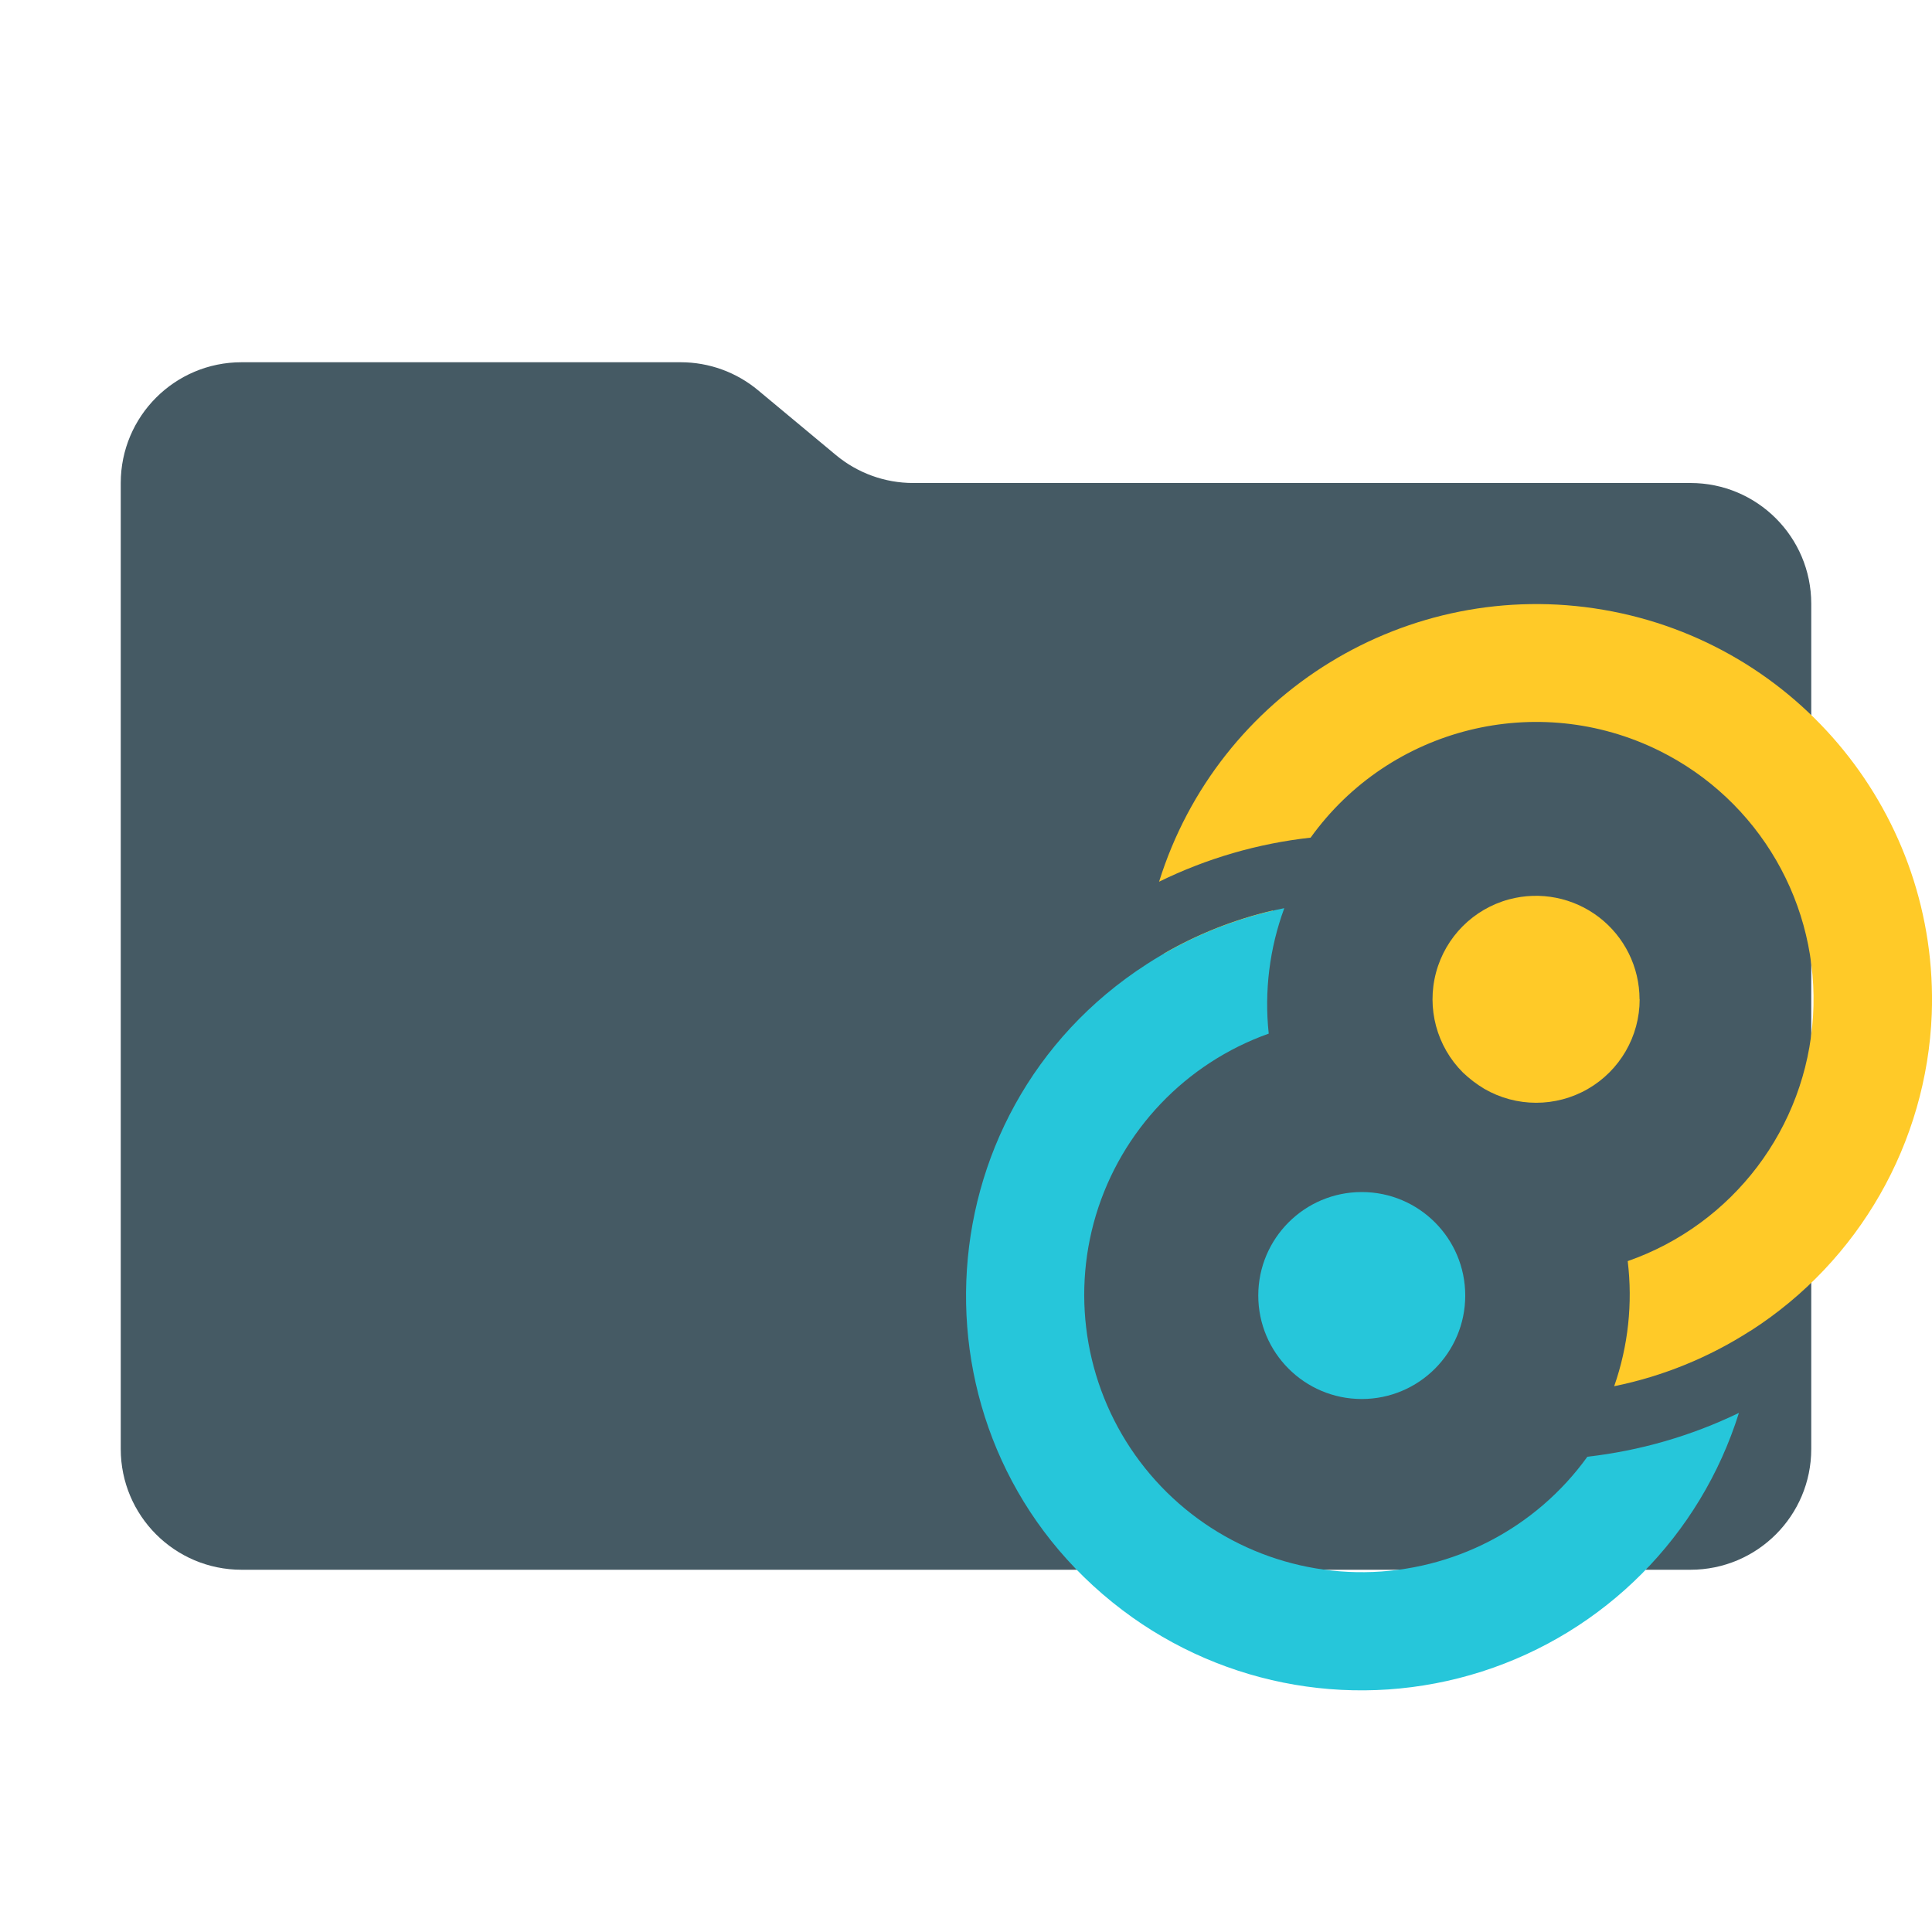
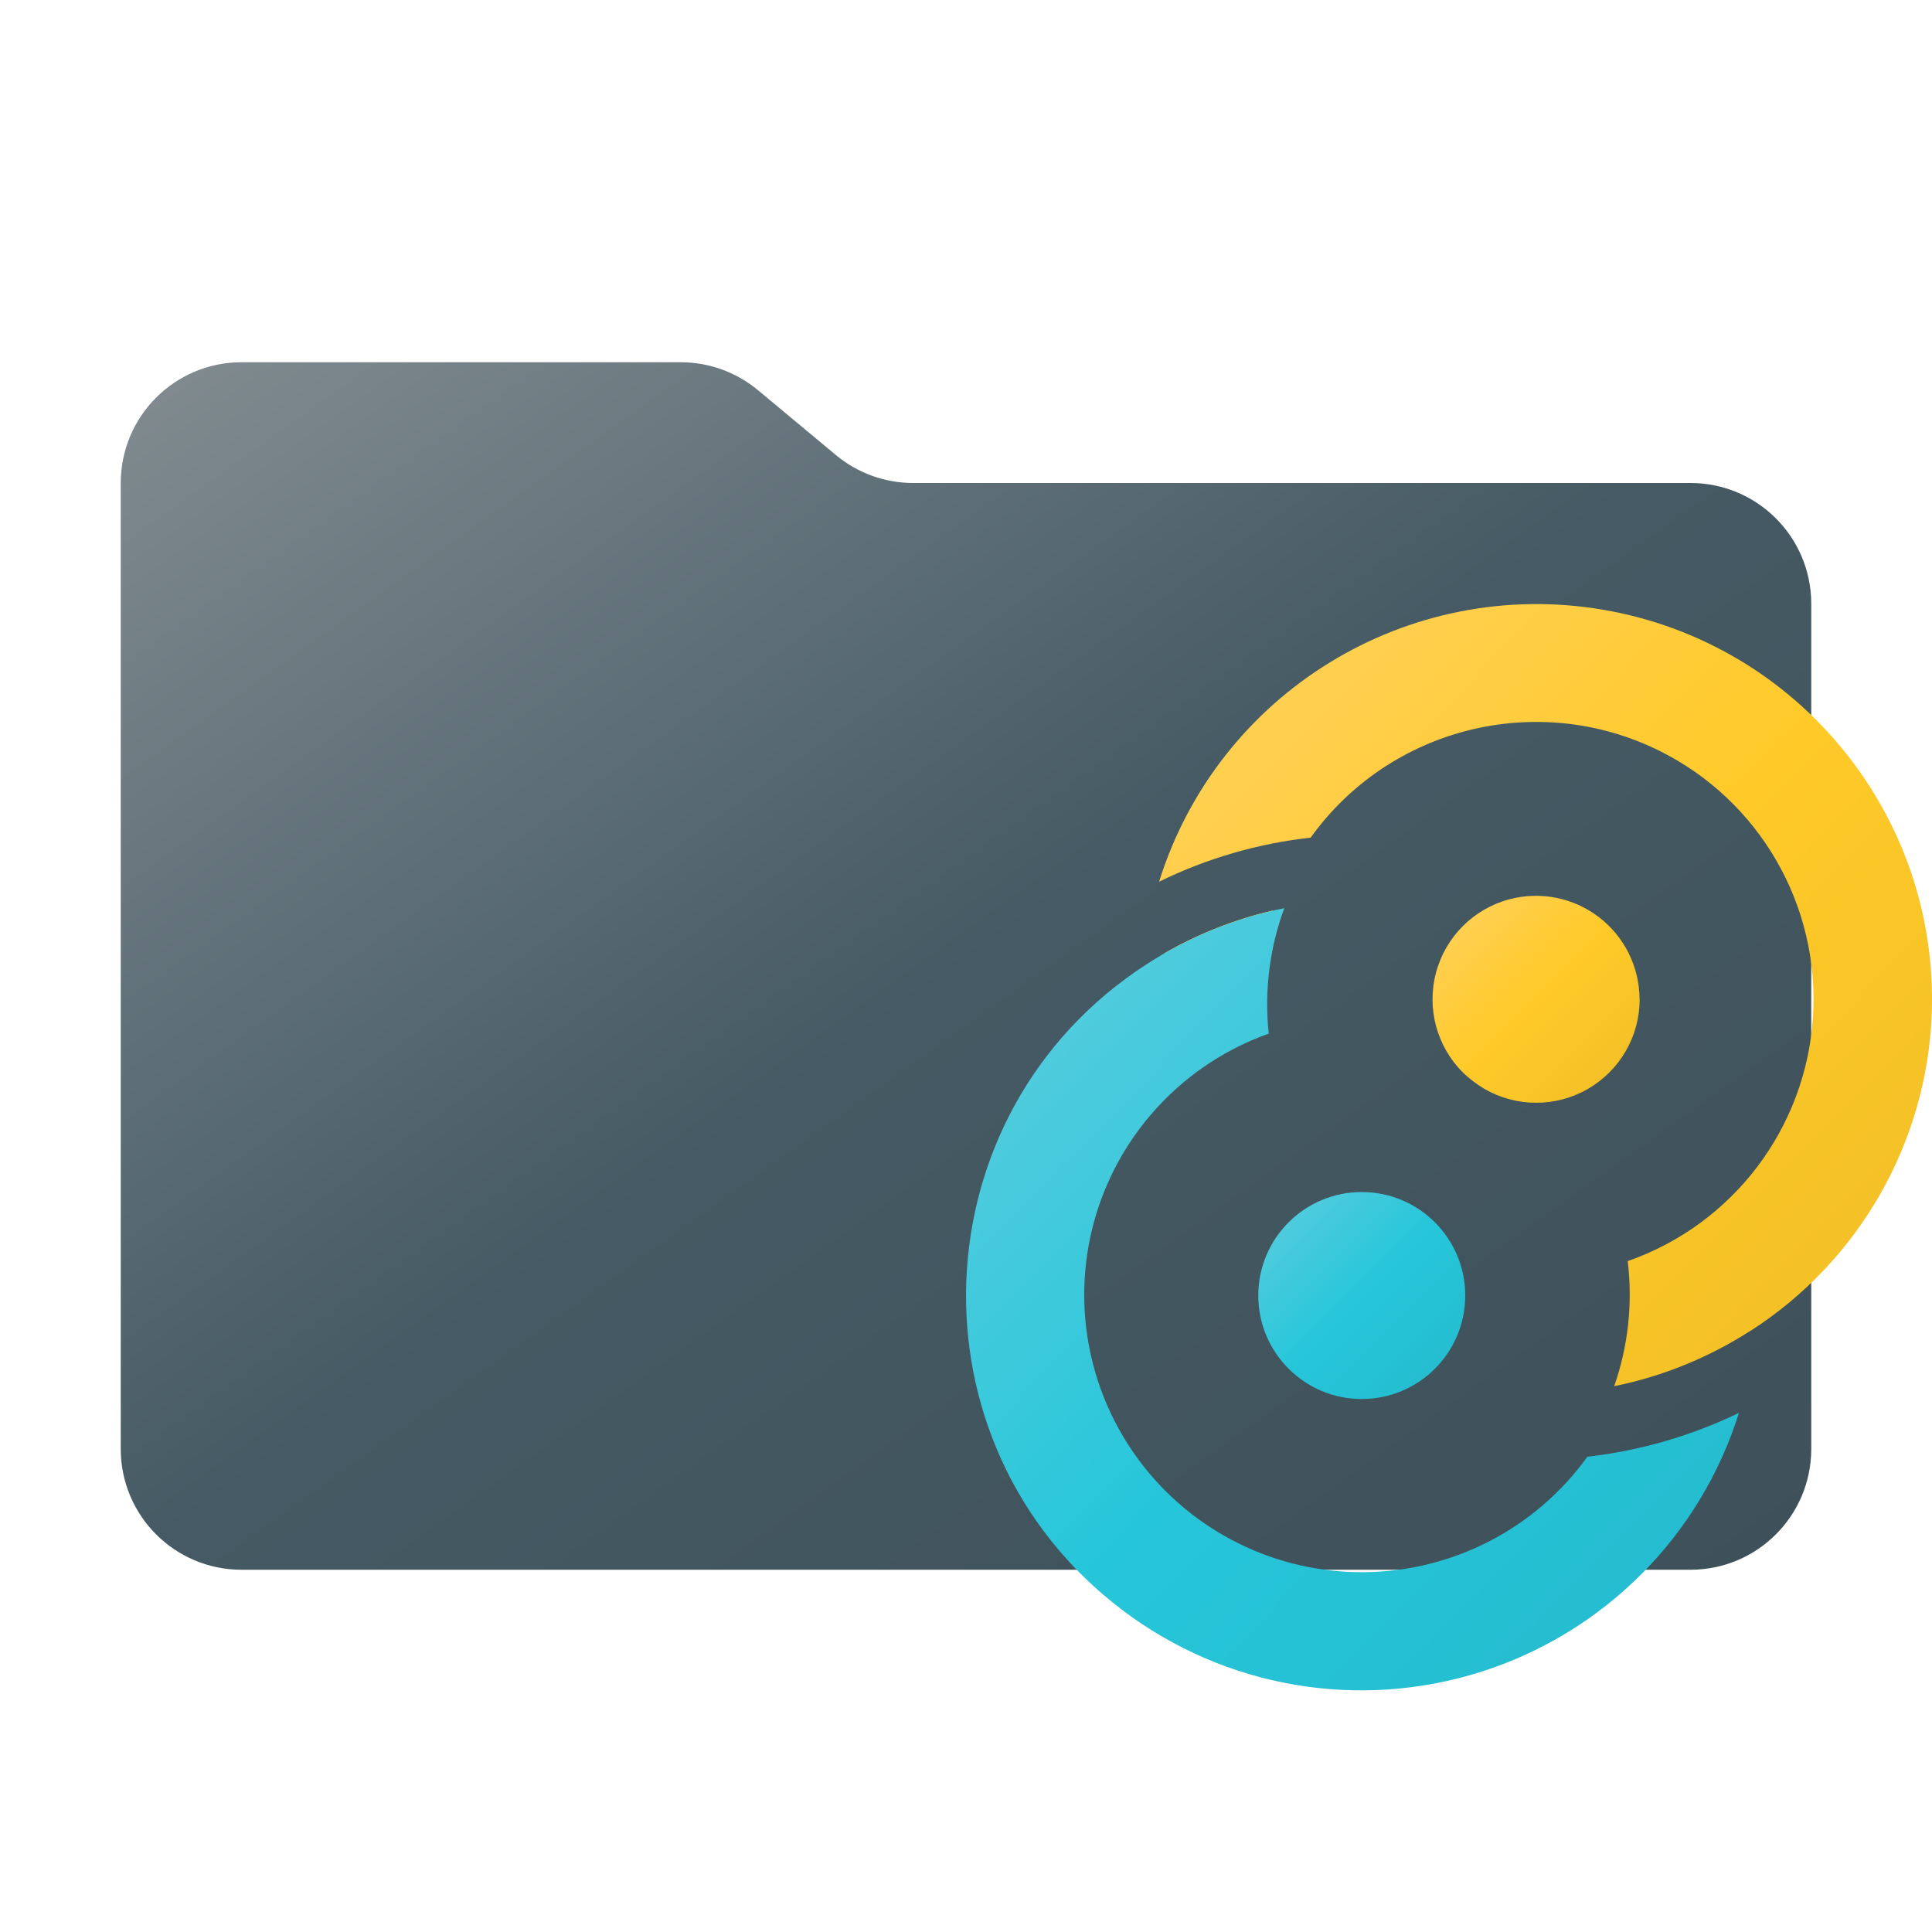
<svg xmlns="http://www.w3.org/2000/svg" viewBox="0 0 16 16">
-   <path id="folder" fill="#455a64" d="m6.922 3.768-.644-.536A1 1 0 0 0 5.638 3H2a1 1 0 0 0-1 1v8a1 1 0 0 0 1 1h12a1 1 0 0 0 1-1V5a1 1 0 0 0-1-1H7.562a1 1 0 0 1-.64-.232" />
+   <defs>
+     <linearGradient id="auroraGrad0" x1="0%" y1="0%" x2="100%" y2="100%">
+       <stop offset="0%" stop-color="#828c91" />
+       <stop offset="50%" stop-color="#455a64" />
+       <stop offset="100%" stop-color="#3e5059" />
+     </linearGradient>
+     <linearGradient id="auroraGrad1" x1="0%" y1="0%" x2="100%" y2="100%">
+       <stop offset="0%" stop-color="#ffd160" />
+       <stop offset="50%" stop-color="#ffca28" />
+       <stop offset="100%" stop-color="#efbd26" />
+     </linearGradient>
+     <linearGradient id="auroraGrad2" x1="0%" y1="0%" x2="100%" y2="100%">
+       <stop offset="0%" stop-color="#5fcedf" />
+       <stop offset="50%" stop-color="#26c6da" />
+       <stop offset="100%" stop-color="#24bacd" />
+     </linearGradient>
+     <linearGradient id="auroraGrad3" x1="0%" y1="0%" x2="100%" y2="100%">
+       <stop offset="0%" stop-color="#ffd160" />
+       <stop offset="50%" stop-color="#ffca28" />
+       <stop offset="100%" stop-color="#efbd26" />
+     </linearGradient>
+     <linearGradient id="auroraGrad4" x1="0%" y1="0%" x2="100%" y2="100%">
+       <stop offset="0%" stop-color="#5fcedf" />
+       <stop offset="50%" stop-color="#26c6da" />
+       <stop offset="100%" stop-color="#24bacd" />
+     </linearGradient>
+   </defs>
+   <path id="folder" fill="url(#auroraGrad0)" d="m6.922 3.768-.644-.536A1 1 0 0 0 5.638 3H2a1 1 0 0 0-1 1v8a1 1 0 0 0 1 1h12a1 1 0 0 0 1-1V5a1 1 0 0 0-1-1H7.562a1 1 0 0 1-.64-.232" />
  <g id="motive">
-     <path fill="#ffca28" d="M13.579 8.276a.857.857 0 0 1-1.287.741 1 1 0 0 1-.177-.135.857.857 0 0 1 .383-1.434.858.858 0 0 1 1.08.827" />
-     <path fill="#26c6da" d="M11.278 9.872a.857.857 0 1 0-.001 1.714.857.857 0 0 0 .001-1.714" />
-     <path fill="#ffca28" d="M14.498 11.02a3.3 3.3 0 0 1-1.13.46 2.3 2.3 0 0 0 .112-1.036 2.297 2.297 0 0 0 .261-4.227 2.3 2.3 0 0 0-2.887.72 3.8 3.8 0 0 0-1.255.365 3.275 3.275 0 0 1 6.399 1.096 3.27 3.27 0 0 1-1.5 2.623M9.637 7.898l.804.098a2.3 2.3 0 0 1 .101-.456 3.3 3.3 0 0 0-.905.358" clip-rule="evenodd" />
-     <path fill="#26c6da" d="M9.498 7.984a3.3 3.3 0 0 1 1.138-.463 2.3 2.3 0 0 0-.129 1.039 2.3 2.3 0 0 0-1.431 1.503 2.297 2.297 0 0 0 2.226 2.957 2.3 2.3 0 0 0 1.844-.956 3.9 3.9 0 0 0 1.255-.363 3.277 3.277 0 0 1-5.106 1.633c-1.809-1.37-1.705-4.12.203-5.35m4.86 3.122-.015.008z" clip-rule="evenodd" />
+     <path fill="url(#auroraGrad1)" d="M13.579 8.276a.857.857 0 0 1-1.287.741 1 1 0 0 1-.177-.135.857.857 0 0 1 .383-1.434.858.858 0 0 1 1.08.827" />
+     <path fill="url(#auroraGrad2)" d="M11.278 9.872a.857.857 0 1 0-.001 1.714.857.857 0 0 0 .001-1.714" />
+     <path fill="url(#auroraGrad3)" d="M14.498 11.02a3.3 3.3 0 0 1-1.13.46 2.3 2.3 0 0 0 .112-1.036 2.297 2.297 0 0 0 .261-4.227 2.3 2.3 0 0 0-2.887.72 3.8 3.8 0 0 0-1.255.365 3.275 3.275 0 0 1 6.399 1.096 3.27 3.27 0 0 1-1.5 2.623M9.637 7.898l.804.098a2.3 2.3 0 0 1 .101-.456 3.3 3.3 0 0 0-.905.358" clip-rule="evenodd" />
+     <path fill="url(#auroraGrad4)" d="M9.498 7.984a3.3 3.3 0 0 1 1.138-.463 2.3 2.3 0 0 0-.129 1.039 2.3 2.3 0 0 0-1.431 1.503 2.297 2.297 0 0 0 2.226 2.957 2.3 2.3 0 0 0 1.844-.956 3.9 3.9 0 0 0 1.255-.363 3.277 3.277 0 0 1-5.106 1.633c-1.809-1.37-1.705-4.12.203-5.35m4.86 3.122-.015.008z" clip-rule="evenodd" />
  </g>
</svg>
